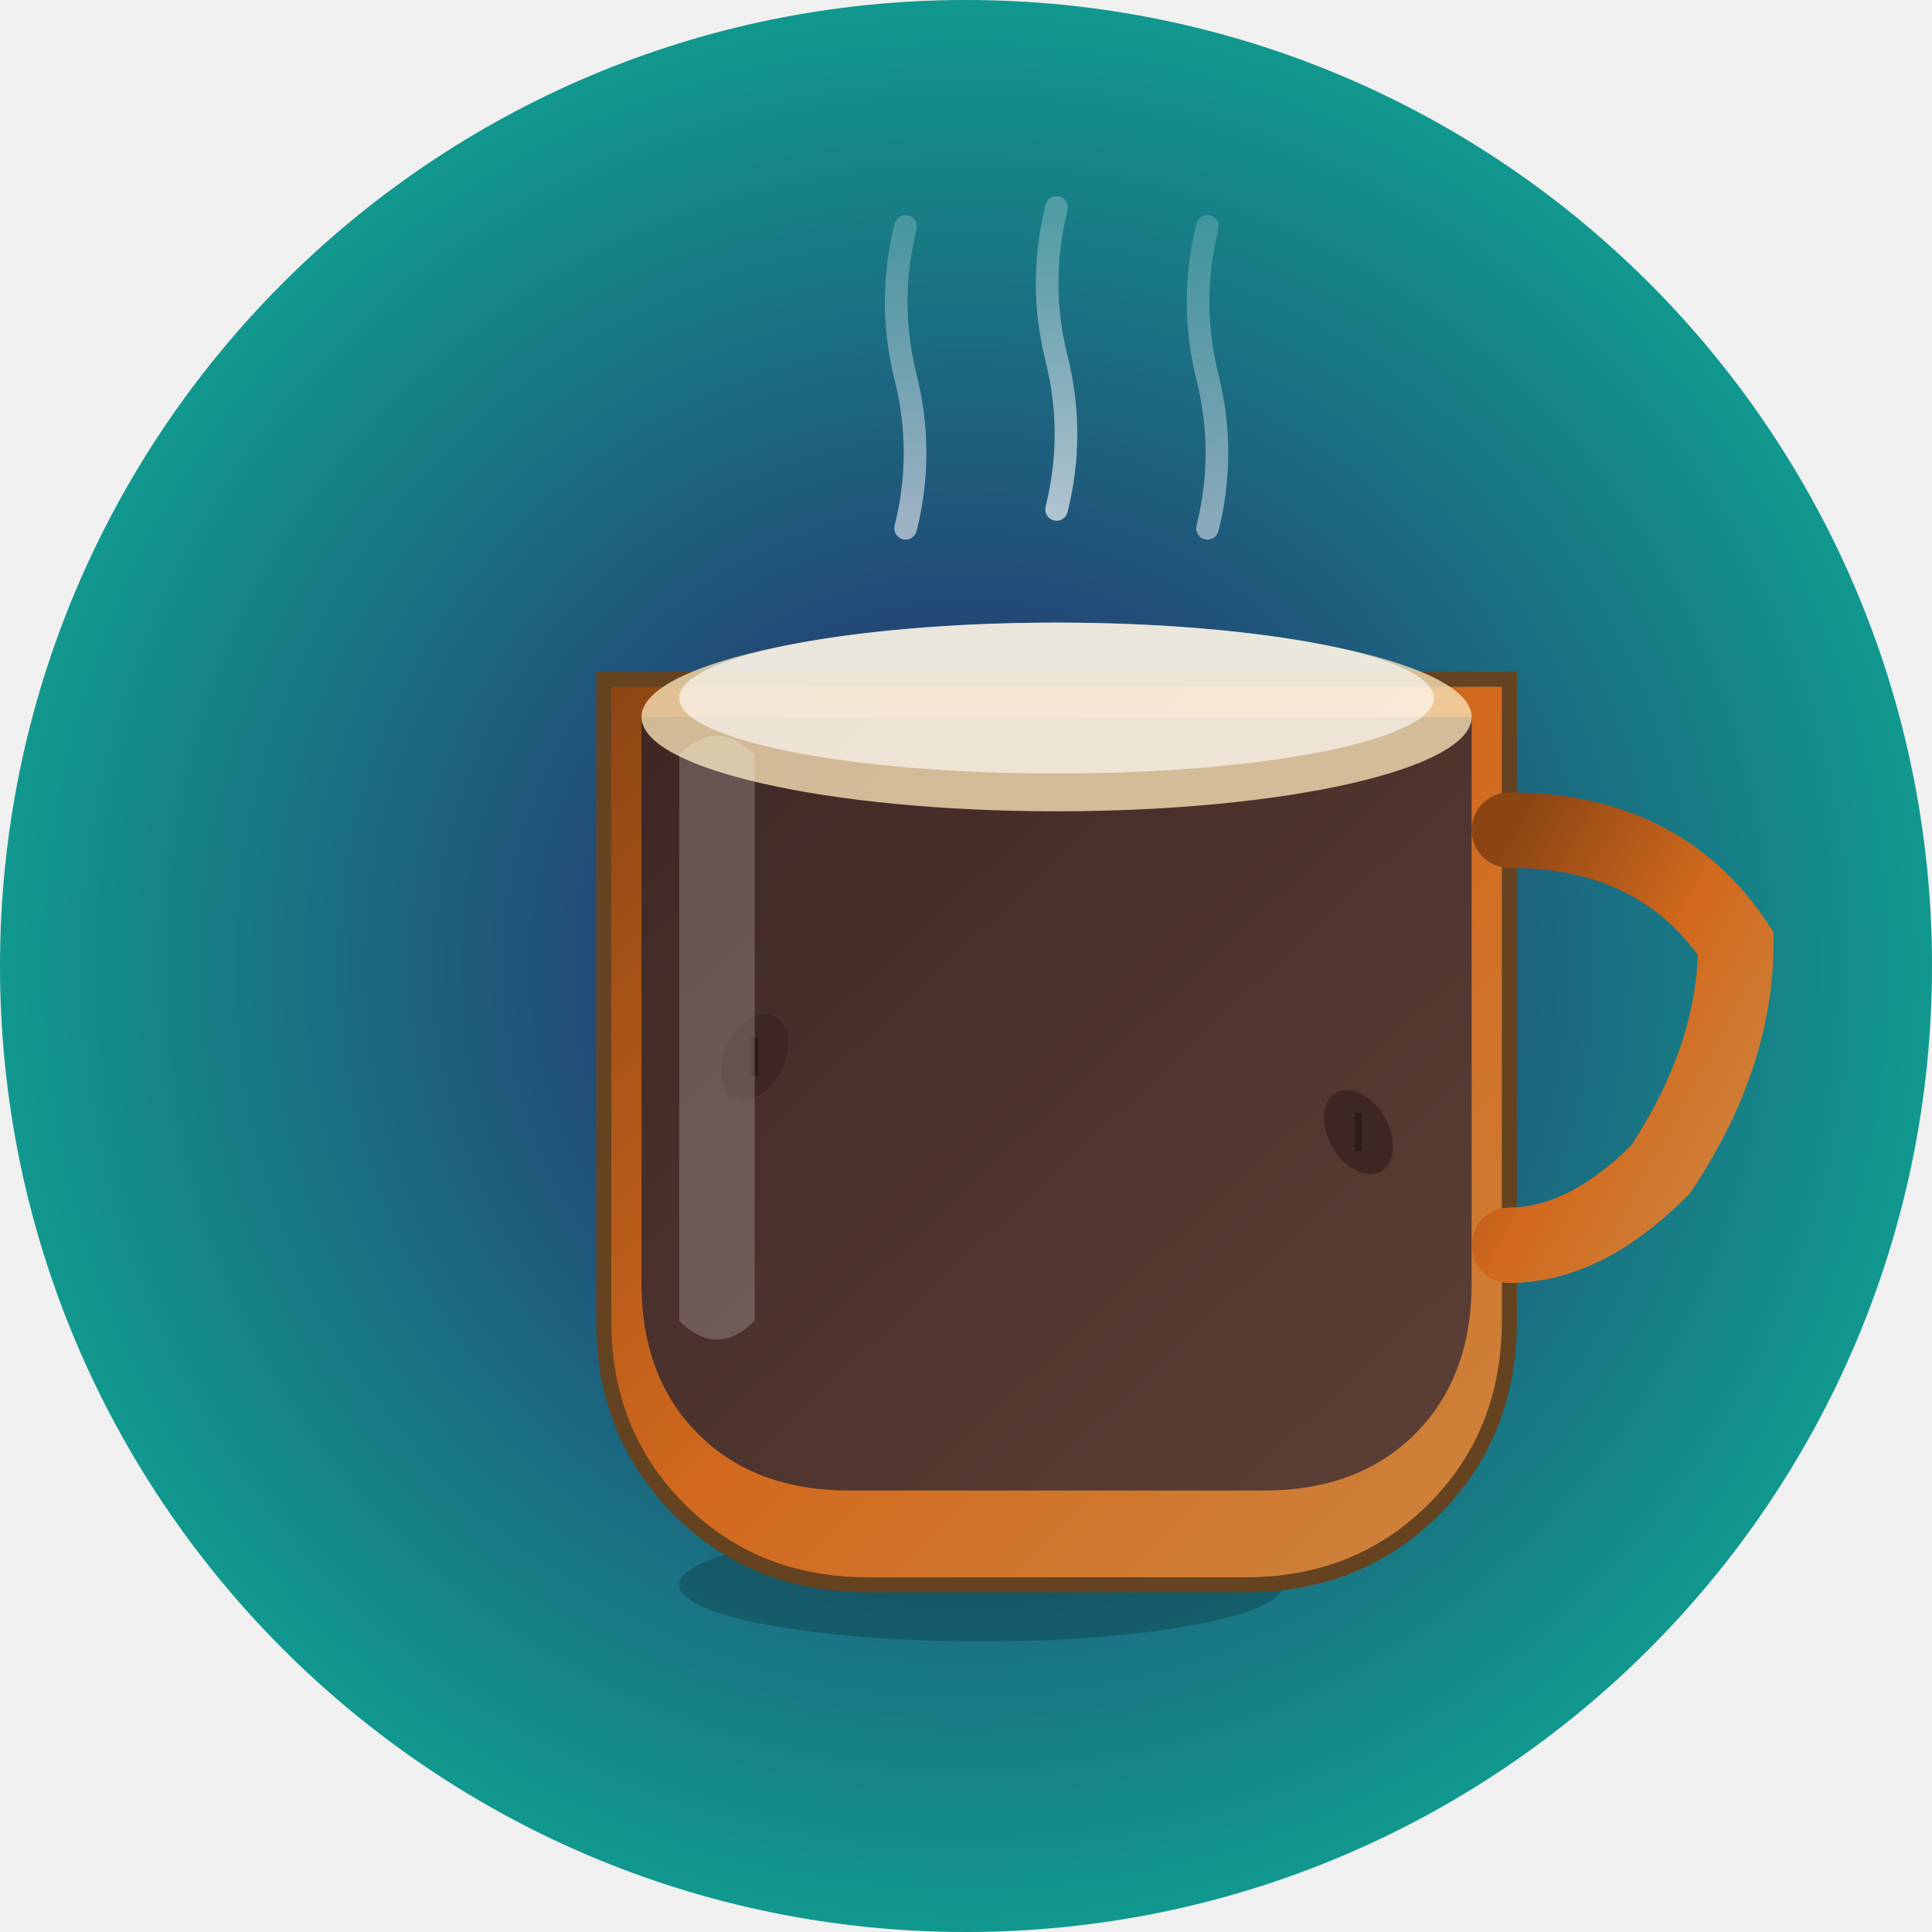
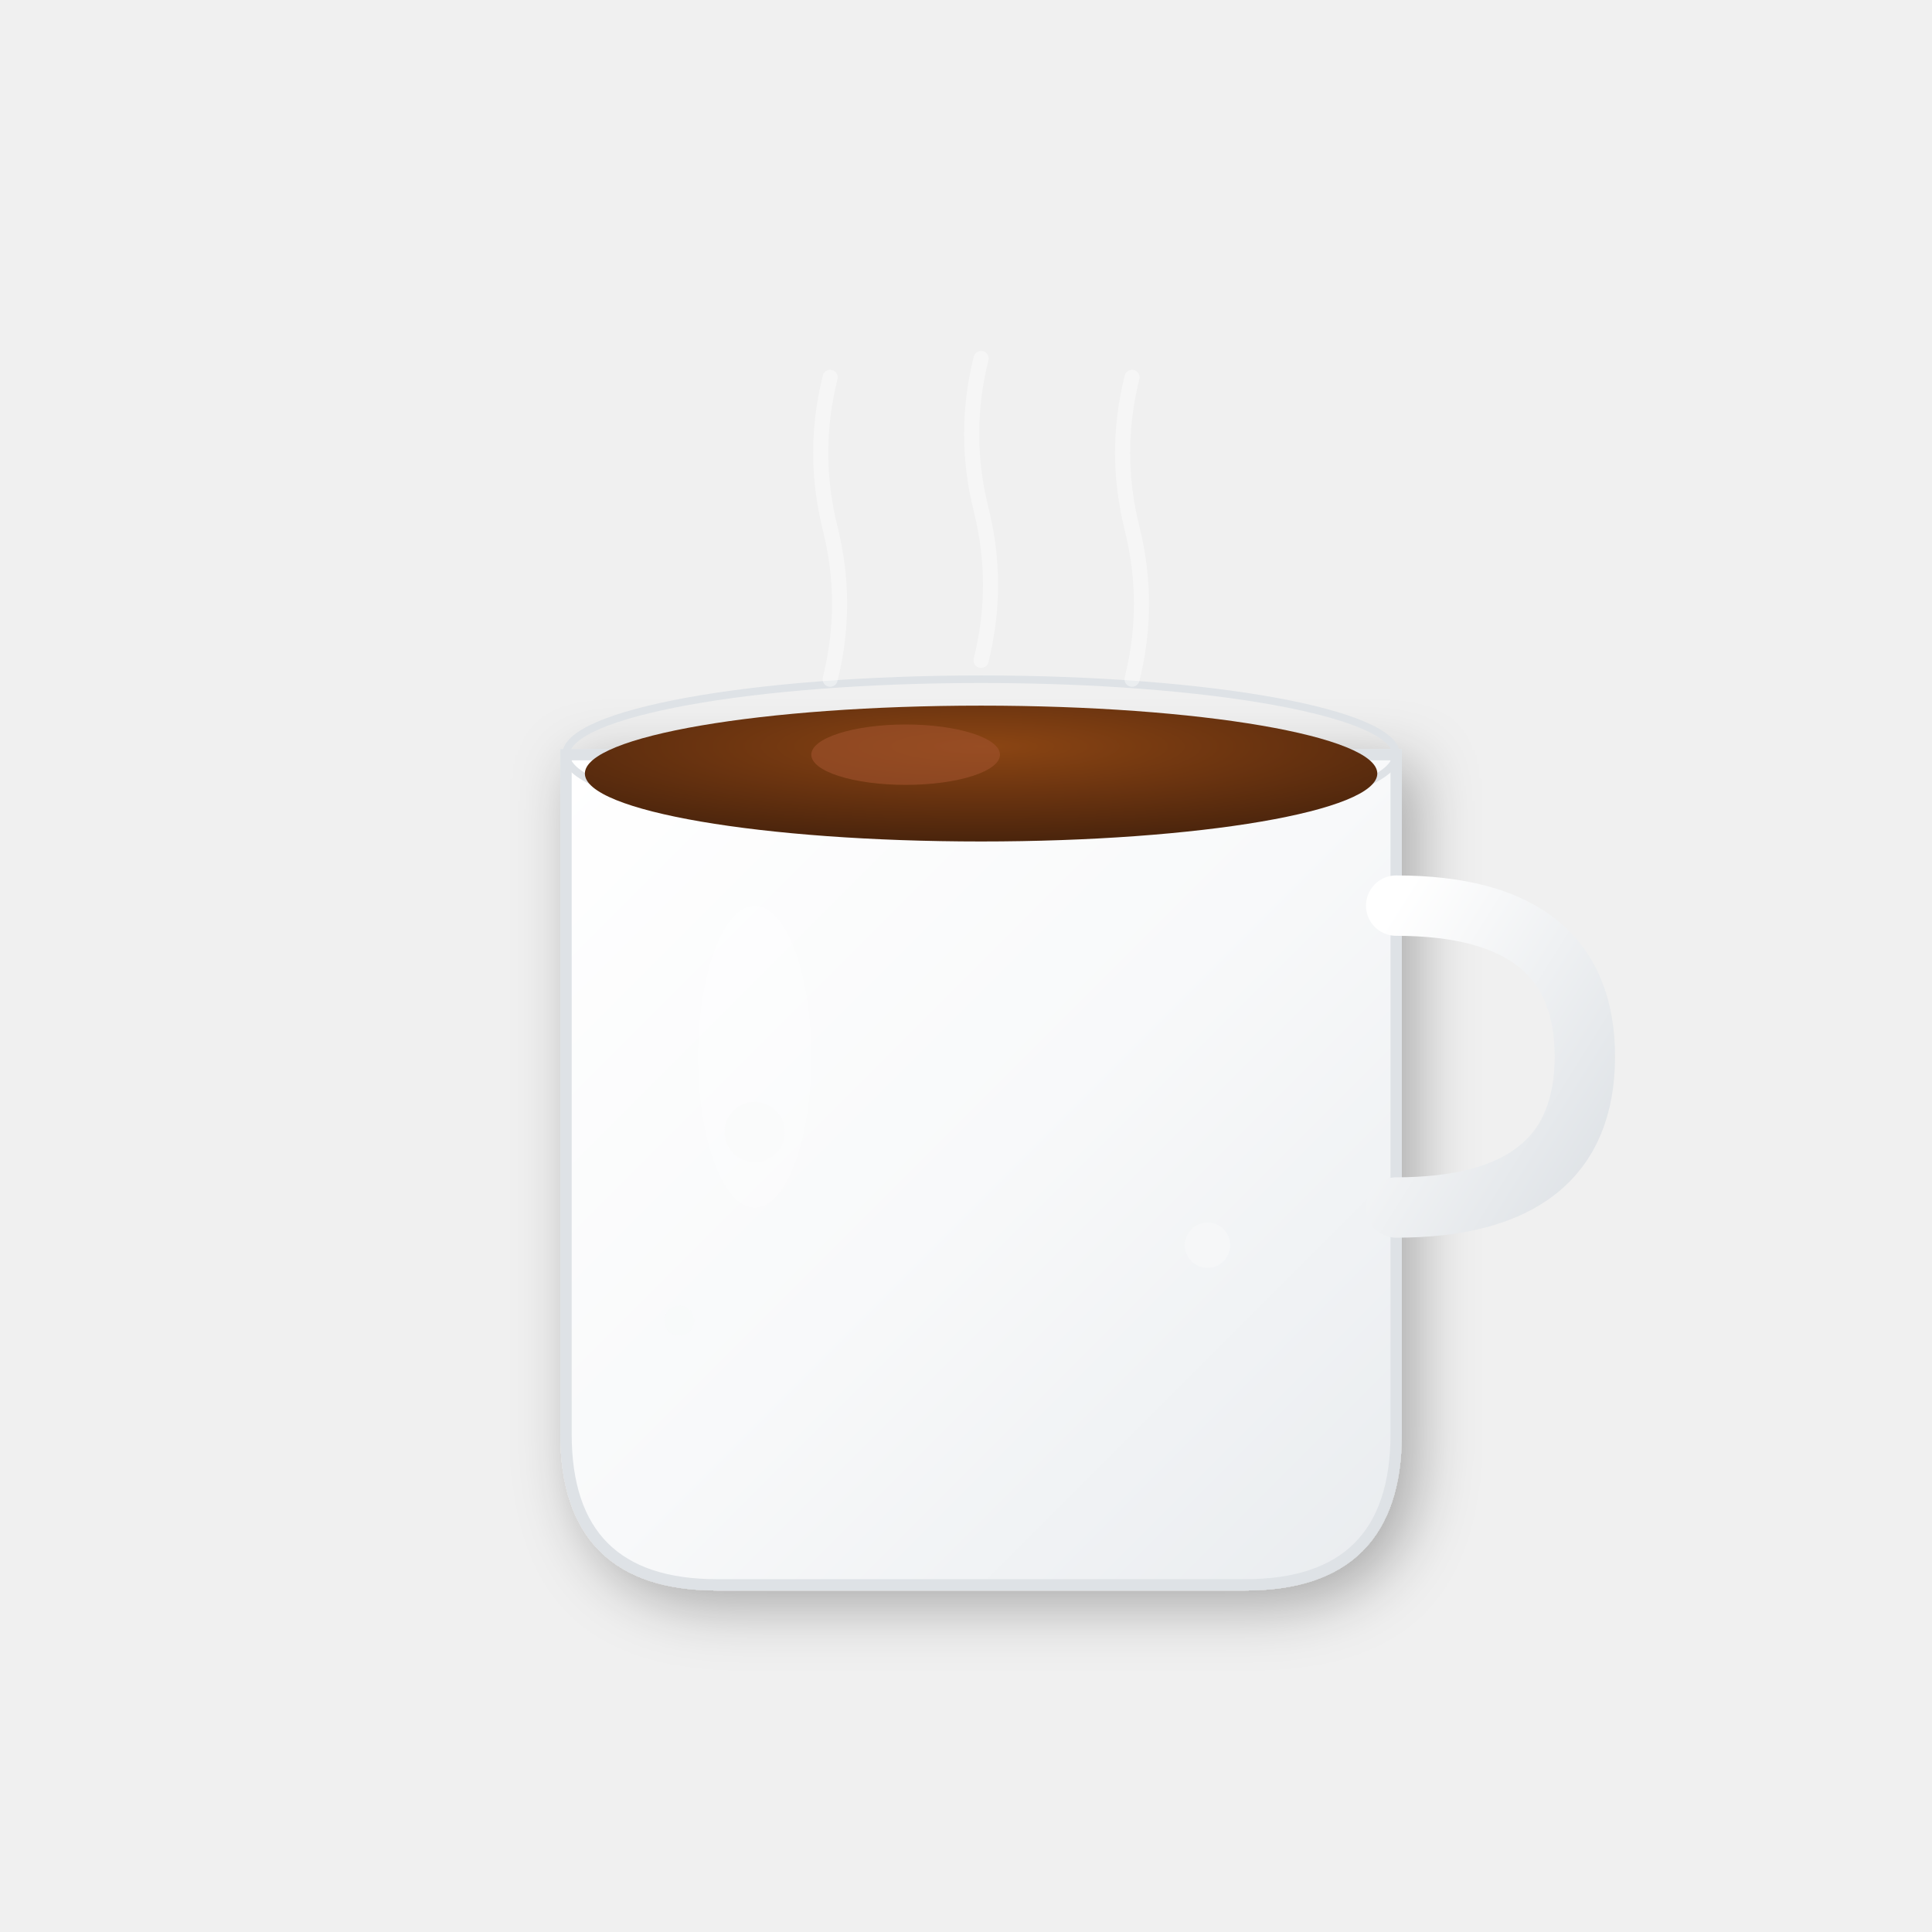
- <svg xmlns="http://www.w3.org/2000/svg" width="512" height="512" viewBox="0 0 512 512">
+ <svg xmlns="http://www.w3.org/2000/svg" viewBox="0 0 512 512" width="512" height="512">
  <defs>
    <linearGradient id="cupGradient" x1="0%" y1="0%" x2="100%" y2="100%">
+       <stop offset="0%" style="stop-color:#ffffff;stop-opacity:1" />
+       <stop offset="50%" style="stop-color:#f8f9fa;stop-opacity:1" />
+       <stop offset="100%" style="stop-color:#e9ecef;stop-opacity:1" />
+     </linearGradient>
+     <linearGradient id="handleGradient" x1="0%" y1="0%" x2="100%" y2="100%">
+       <stop offset="0%" style="stop-color:#ffffff;stop-opacity:1" />
+       <stop offset="100%" style="stop-color:#dee2e6;stop-opacity:1" />
+     </linearGradient>
+     <radialGradient id="coffeeGradient" cx="50%" cy="30%" r="70%">
      <stop offset="0%" style="stop-color:#8B4513;stop-opacity:1" />
-       <stop offset="50%" style="stop-color:#D2691E;stop-opacity:1" />
-       <stop offset="100%" style="stop-color:#CD853F;stop-opacity:1" />
-     </linearGradient>
-     <linearGradient id="coffeeGradient" x1="0%" y1="0%" x2="100%" y2="100%">
-       <stop offset="0%" style="stop-color:#3E2723;stop-opacity:1" />
-       <stop offset="100%" style="stop-color:#5D4037;stop-opacity:1" />
-     </linearGradient>
-     <linearGradient id="steamGradient" x1="0%" y1="100%" x2="0%" y2="0%">
-       <stop offset="0%" style="stop-color:#FFFFFF;stop-opacity:0.8" />
-       <stop offset="100%" style="stop-color:#FFFFFF;stop-opacity:0.3" />
-     </linearGradient>
-     <radialGradient id="backgroundGradient" cx="50%" cy="50%" r="50%">
-       <stop offset="0%" style="stop-color:#2d1b69;stop-opacity:1" />
-       <stop offset="100%" style="stop-color:#11998e;stop-opacity:1" />
+       <stop offset="50%" style="stop-color:#6B3410;stop-opacity:1" />
+       <stop offset="100%" style="stop-color:#4A240C;stop-opacity:1" />
    </radialGradient>
+     <filter id="dropshadow" x="-50%" y="-50%" width="200%" height="200%">
+       <feGaussianBlur in="SourceAlpha" stdDeviation="8" />
+       <feOffset dx="4" dy="4" result="offset" />
+       <feComponentTransfer>
+         <feFuncA type="linear" slope="0.3" />
+       </feComponentTransfer>
+       <feMerge>
+         <feMergeNode />
+         <feMergeNode in="SourceGraphic" />
+       </feMerge>
+     </filter>
  </defs>
-   <circle cx="256" cy="256" r="256" fill="url(#backgroundGradient)" />
-   <ellipse cx="260" cy="420" rx="80" ry="15" fill="#000000" opacity="0.2" />
-   <path d="M160 180 L160 350 Q160 380 180 400 Q200 420 230 420 L330 420 Q360 420 380 400 Q400 380 400 350 L400 180 Z" fill="url(#cupGradient)" stroke="#654321" stroke-width="4" />
-   <path d="M400 220 Q440 220 460 250 Q460 280 440 310 Q420 330 400 330" fill="none" stroke="url(#cupGradient)" stroke-width="20" stroke-linecap="round" />
-   <path d="M170 190 L170 340 Q170 365 185 380 Q200 395 225 395 L335 395 Q360 395 375 380 Q390 365 390 340 L390 190 Z" fill="url(#coffeeGradient)" />
-   <ellipse cx="280" cy="190" rx="110" ry="25" fill="#F5DEB3" opacity="0.8" />
-   <ellipse cx="280" cy="185" rx="100" ry="20" fill="#FFFFFF" opacity="0.6" />
-   <path d="M240 140 Q245 120 240 100 Q235 80 240 60" fill="none" stroke="url(#steamGradient)" stroke-width="6" stroke-linecap="round" opacity="0.7">
-     <animate attributeName="opacity" values="0.7;0.3;0.7" dur="2s" repeatCount="indefinite" />
-   </path>
-   <path d="M280 135 Q285 115 280 95 Q275 75 280 55" fill="none" stroke="url(#steamGradient)" stroke-width="6" stroke-linecap="round" opacity="0.8">
-     <animate attributeName="opacity" values="0.8;0.4;0.8" dur="2.5s" repeatCount="indefinite" />
-   </path>
-   <path d="M320 140 Q325 120 320 100 Q315 80 320 60" fill="none" stroke="url(#steamGradient)" stroke-width="6" stroke-linecap="round" opacity="0.6">
-     <animate attributeName="opacity" values="0.6;0.2;0.6" dur="3s" repeatCount="indefinite" />
-   </path>
-   <ellipse cx="200" cy="280" rx="8" ry="12" fill="#3E2723" transform="rotate(25 200 280)" />
-   <line x1="200" y1="275" x2="200" y2="285" stroke="#2E1B17" stroke-width="2" />
-   <ellipse cx="360" cy="300" rx="8" ry="12" fill="#3E2723" transform="rotate(-30 360 300)" />
-   <line x1="360" y1="295" x2="360" y2="305" stroke="#2E1B17" stroke-width="2" />
-   <path d="M180 200 Q190 190 200 200 L200 350 Q190 360 180 350 Z" fill="#FFFFFF" opacity="0.2" />
+   <rect width="512" height="512" fill="none" />
+   <path d="M150 200 L150 380 Q150 420 190 420 L330 420 Q370 420 370 380 L370 200 Z" fill="url(#cupGradient)" stroke="#dee2e6" stroke-width="3" filter="url(#dropshadow)" />
+   <path d="M370 240 Q420 240 420 280 Q420 320 370 320" fill="none" stroke="url(#handleGradient)" stroke-width="16" stroke-linecap="round" />
+   <ellipse cx="260" cy="200" rx="110" ry="20" fill="none" stroke="#dee2e6" stroke-width="2" />
+   <ellipse cx="260" cy="205" rx="105" ry="18" fill="url(#coffeeGradient)" />
+   <ellipse cx="240" cy="200" rx="25" ry="8" fill="#A0522D" opacity="0.6" />
+   <g opacity="0.4">
+     <path d="M220 180 Q225 160 220 140 Q215 120 220 100" fill="none" stroke="#ffffff" stroke-width="4" stroke-linecap="round" />
+     <path d="M260 175 Q265 155 260 135 Q255 115 260 95" fill="none" stroke="#ffffff" stroke-width="4" stroke-linecap="round" />
+     <path d="M300 180 Q305 160 300 140 Q295 120 300 100" fill="none" stroke="#ffffff" stroke-width="4" stroke-linecap="round" />
+   </g>
+   <circle cx="200" cy="300" r="8" fill="#f8f9fa" opacity="0.8" />
+   <circle cx="320" cy="330" r="6" fill="#f8f9fa" opacity="0.6" />
+   <circle cx="180" cy="350" r="4" fill="#f8f9fa" opacity="0.7" />
+   <ellipse cx="200" cy="280" rx="15" ry="40" fill="#ffffff" opacity="0.3" />
</svg>
